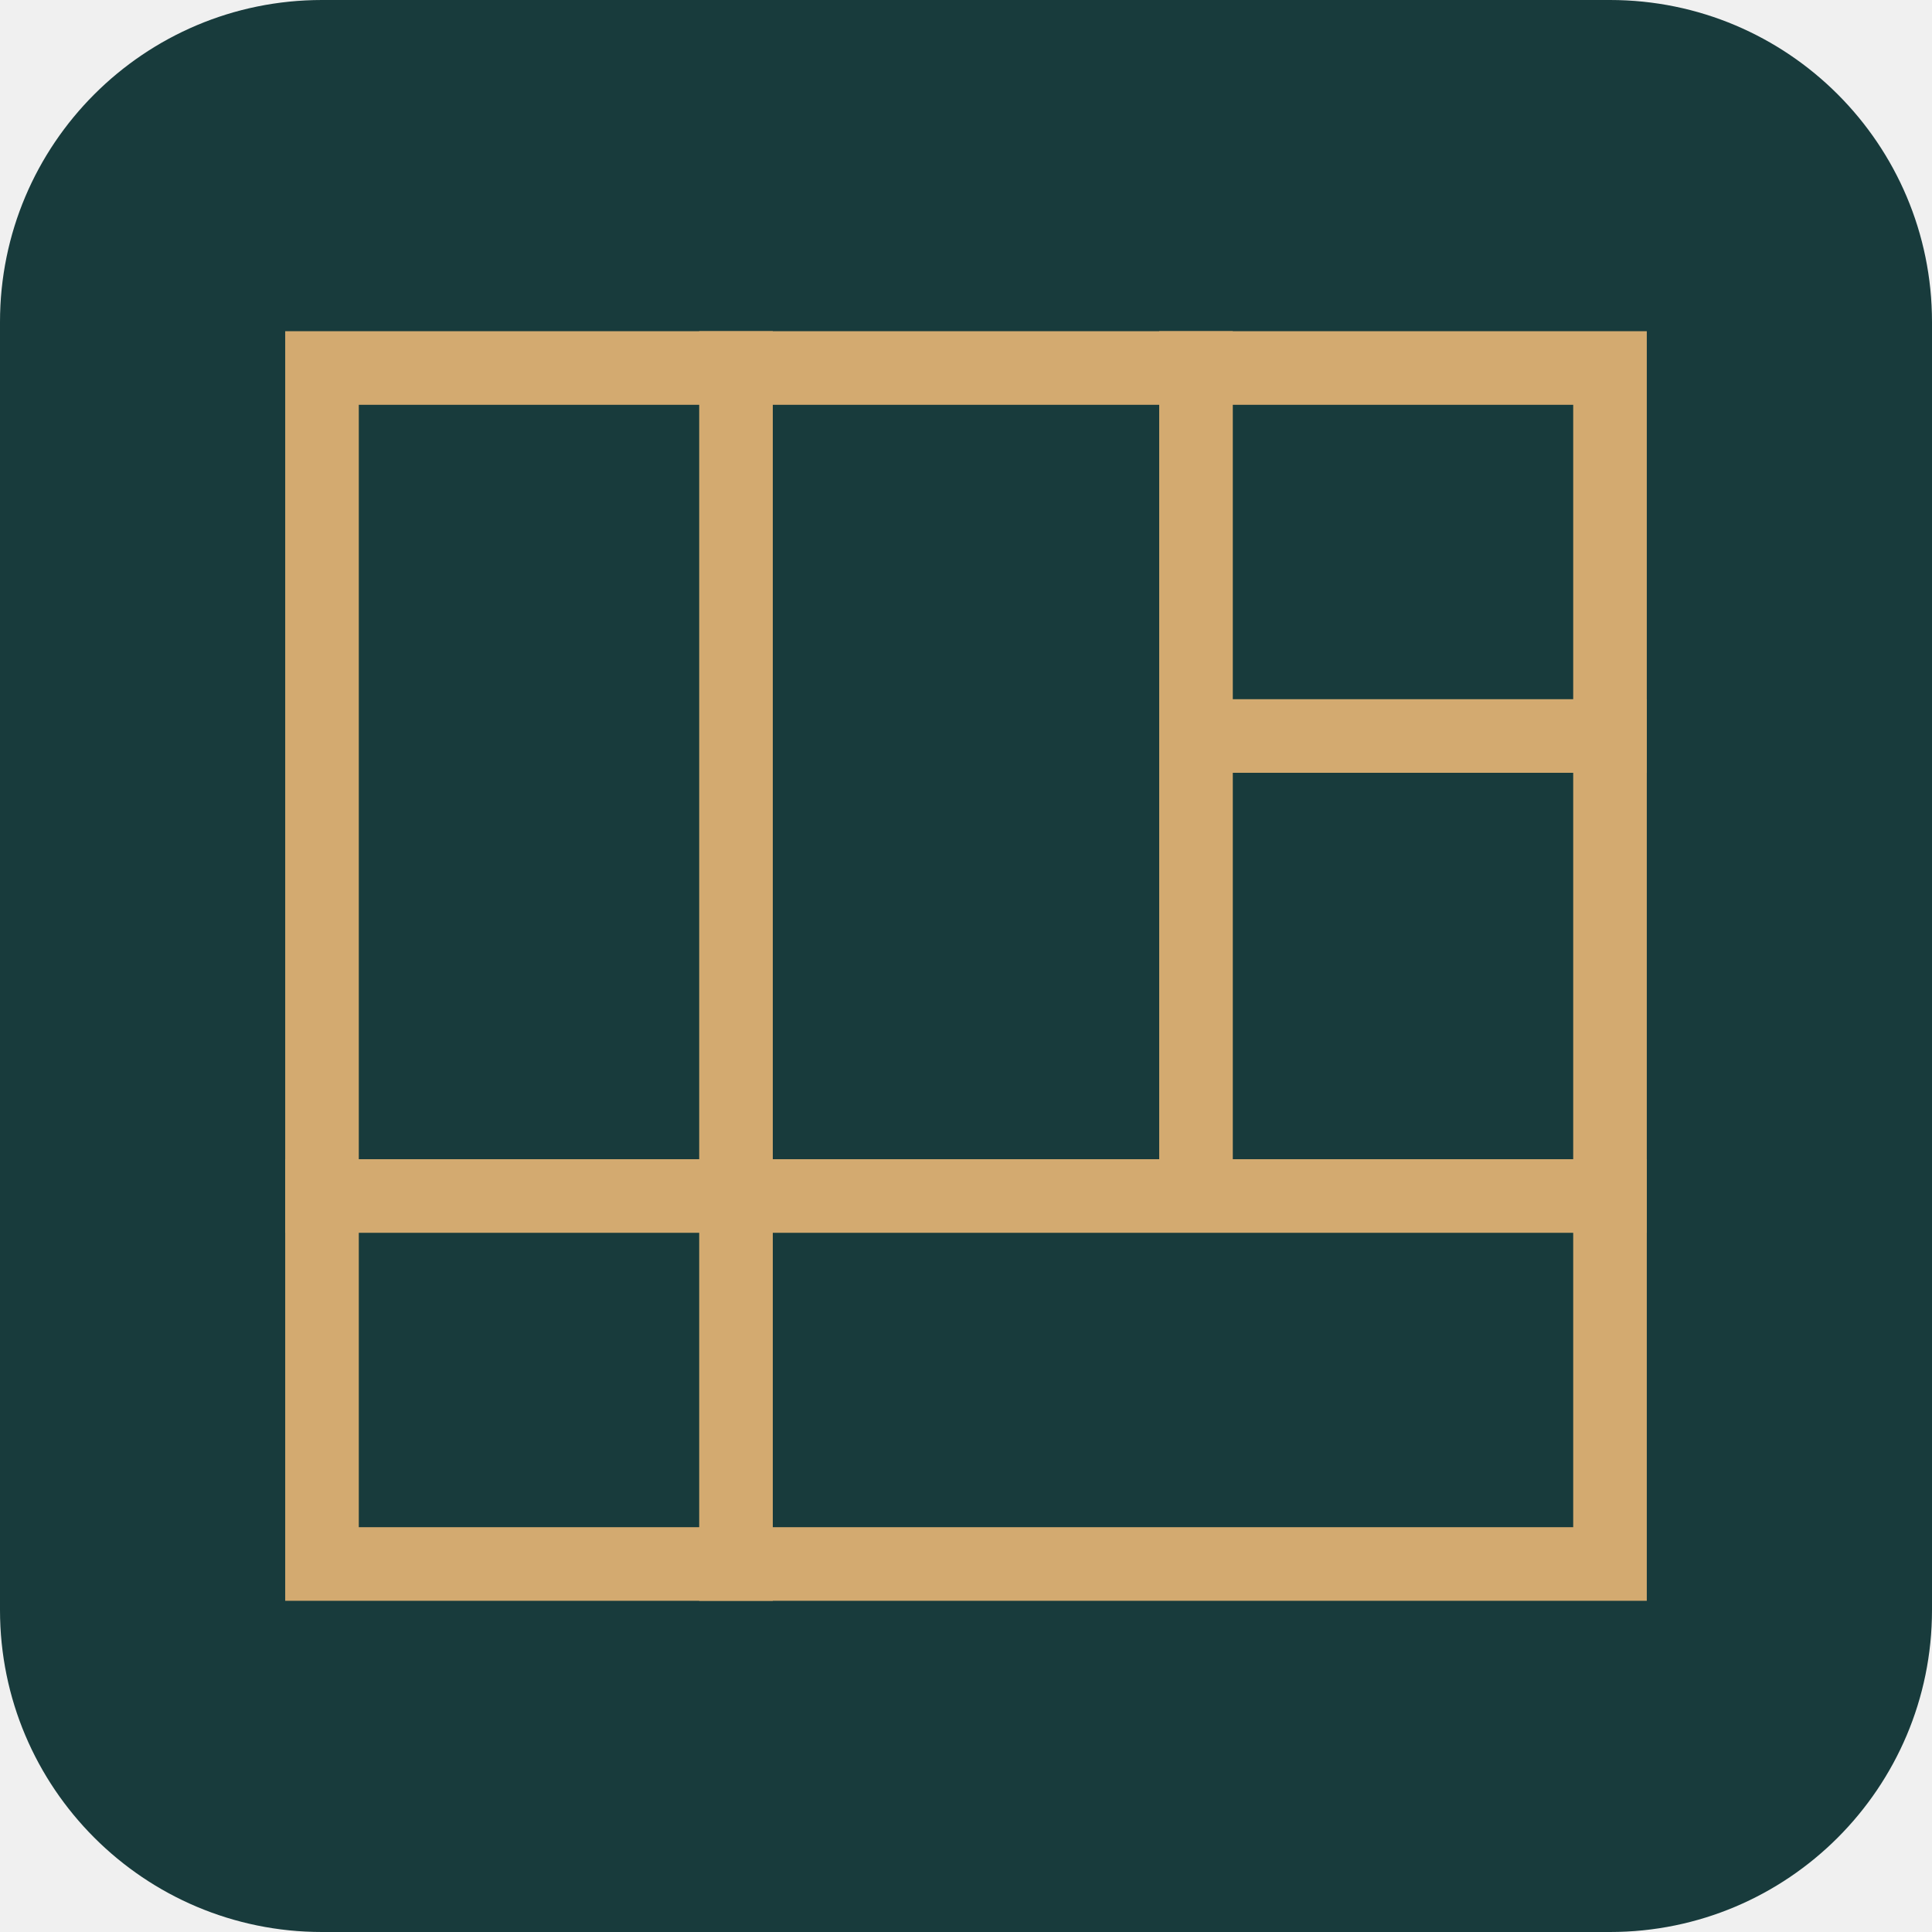
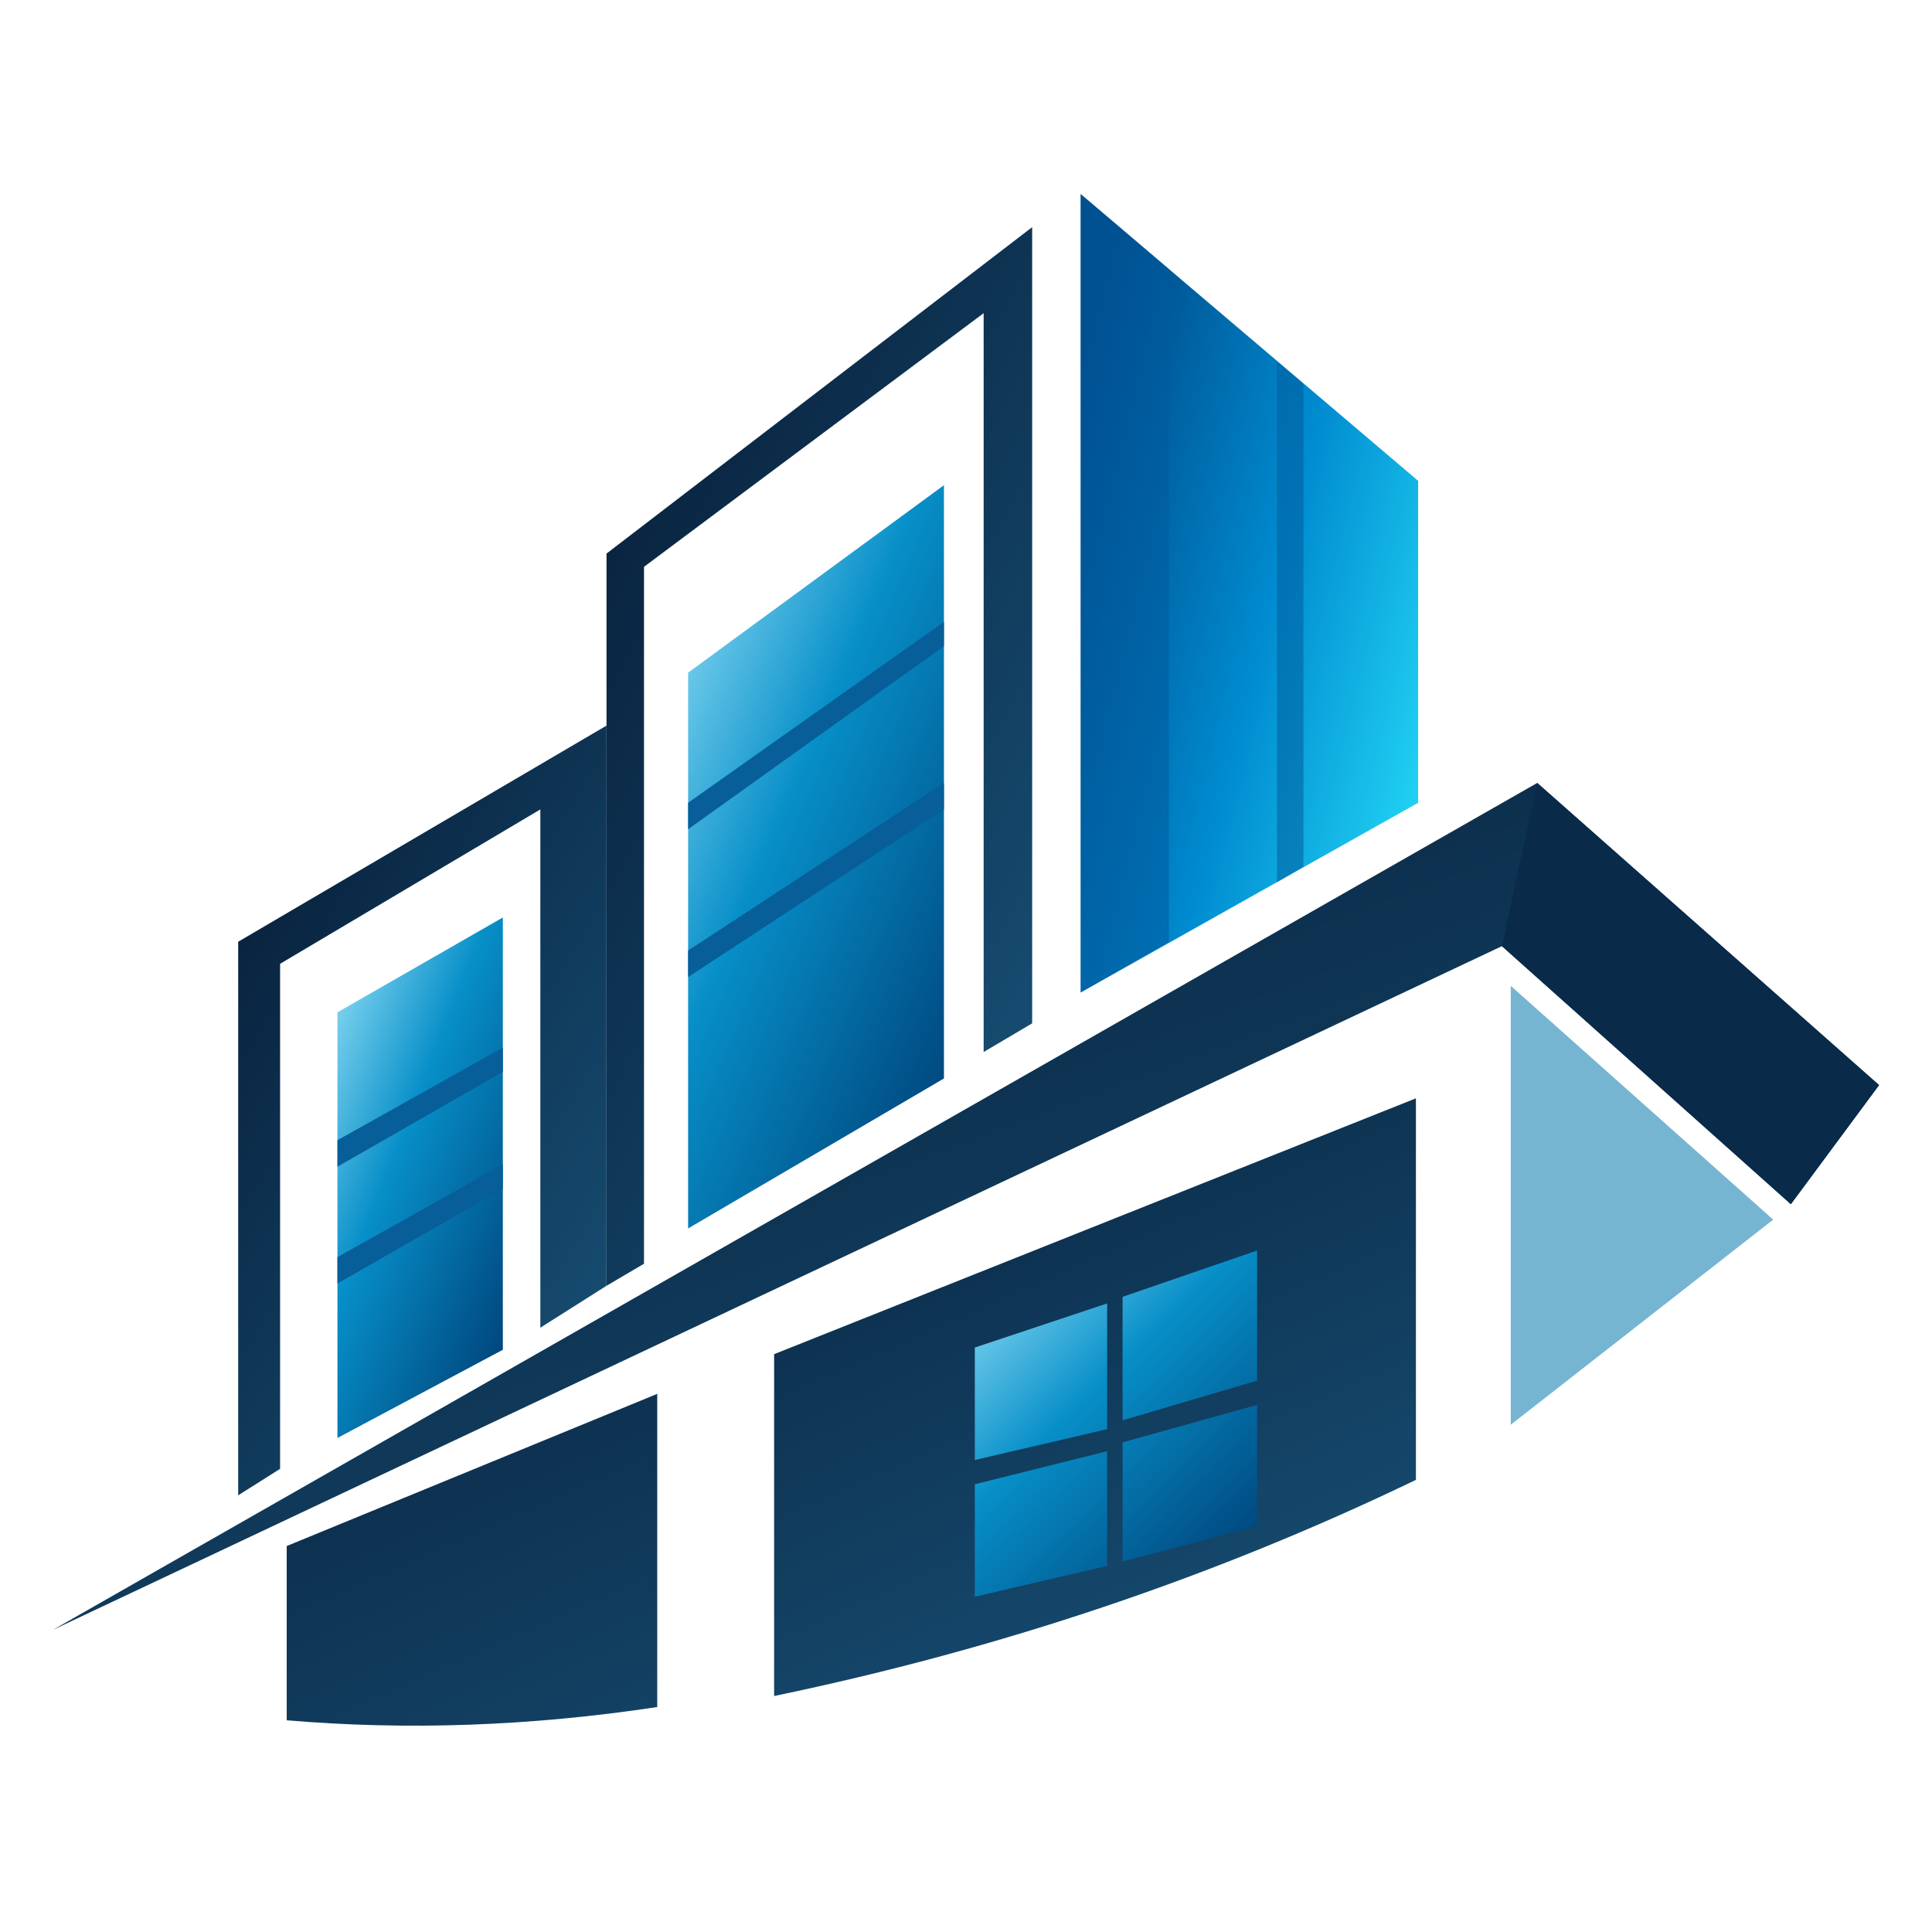
- <svg xmlns="http://www.w3.org/2000/svg" width="42" height="42" viewBox="0 0 42 42" fill="none">
-   <rect width="42" height="42" rx="7" fill="#183B3C" />
-   <g stroke="#D3AA70" stroke-width="1.6" stroke-linecap="square" stroke-linejoin="miter">
-     <path d="M7 34V8h28v26H7Z" />
-     <path d="M7 26h9V8M16 26h10V16h9M16 26v8M26 16V8M26 26h9" />
-   </g>
+ <svg xmlns="http://www.w3.org/2000/svg" viewBox="366 38 876 876">
+   <rect x="366" y="38" width="876" height="876" fill="#ffffff" />
+   <defs>
+     <linearGradient id="navy" x2="0.8" y2="1">
+       <stop stop-color="#061b35" />
+       <stop offset="1" stop-color="#174e73" />
+     </linearGradient>
+     <linearGradient id="blue" x1="0" y1="0.2" x2="1" y2="0.8">
+       <stop stop-color="#004481" />
+       <stop offset=".55" stop-color="#008bd0" />
+       <stop offset="1" stop-color="#22d4f4" />
+     </linearGradient>
+     <linearGradient id="glass" x1="0" y1="0" x2=".8" y2="1">
+       <stop stop-color="#9ce5fa" />
+       <stop offset=".45" stop-color="#078fc8" />
+       <stop offset="1" stop-color="#00467d" />
+     </linearGradient>
+   </defs>
+   <path fill="url(#navy)" d="M474 465 641 367 641 621 611 640 611 405 493 475 493 704 474 716Z" />
+   <path fill="url(#glass)" d="M519 497 594 454 594 650 519 690Z" />
+   <path fill="#075e99" d="M519 555 594 513 594 524 519 567ZM519 608 594 566 594 577 519 620Z" />
+   <path fill="url(#navy)" d="M641 289 834 141 834 502 812 515 812 180 658 295 658 611 641 621Z" />
+   <path fill="url(#glass)" d="M678 343 794 258 794 527 678 595Z" />
+   <path fill="#075e99" d="M678 402 794 320 794 331 678 414ZM678 469 794 393 794 405 678 481Z" />
+   <path fill="url(#blue)" d="M856 126 1009 256 1009 402 856 488Z" />
+   <path fill="#005b9e" opacity=".55" d="M856 126 896 160 896 465 856 488Z" />
+   <path fill="#005c9d" opacity=".55" d="M945 202 957 212 957 431 945 438Z" />
+   <path fill="url(#navy)" d="M390 777 1063 393 1218 530 1178 584 1047 467Z" />
+   <path fill="#092a49" d="M1063 393 1218 530 1178 584 1047 467Z" />
+   <path fill="url(#navy)" d="M496 739 664 670 664 812Q578 825 496 818Z M717 652 1008 536 1008 709Q871 775 717 807Z" />
+   <path fill="url(#glass)" d="M808 649 868 629 868 686 808 700Z M875 626 936 605 936 664 875 682Z M808 711 868 696 868 748 808 762Z M875 692 936 675 936 730 875 746Z" />
+   <path fill="#76b5d1" d="M1051 485 1170 591 1051 684Z" />
</svg>
